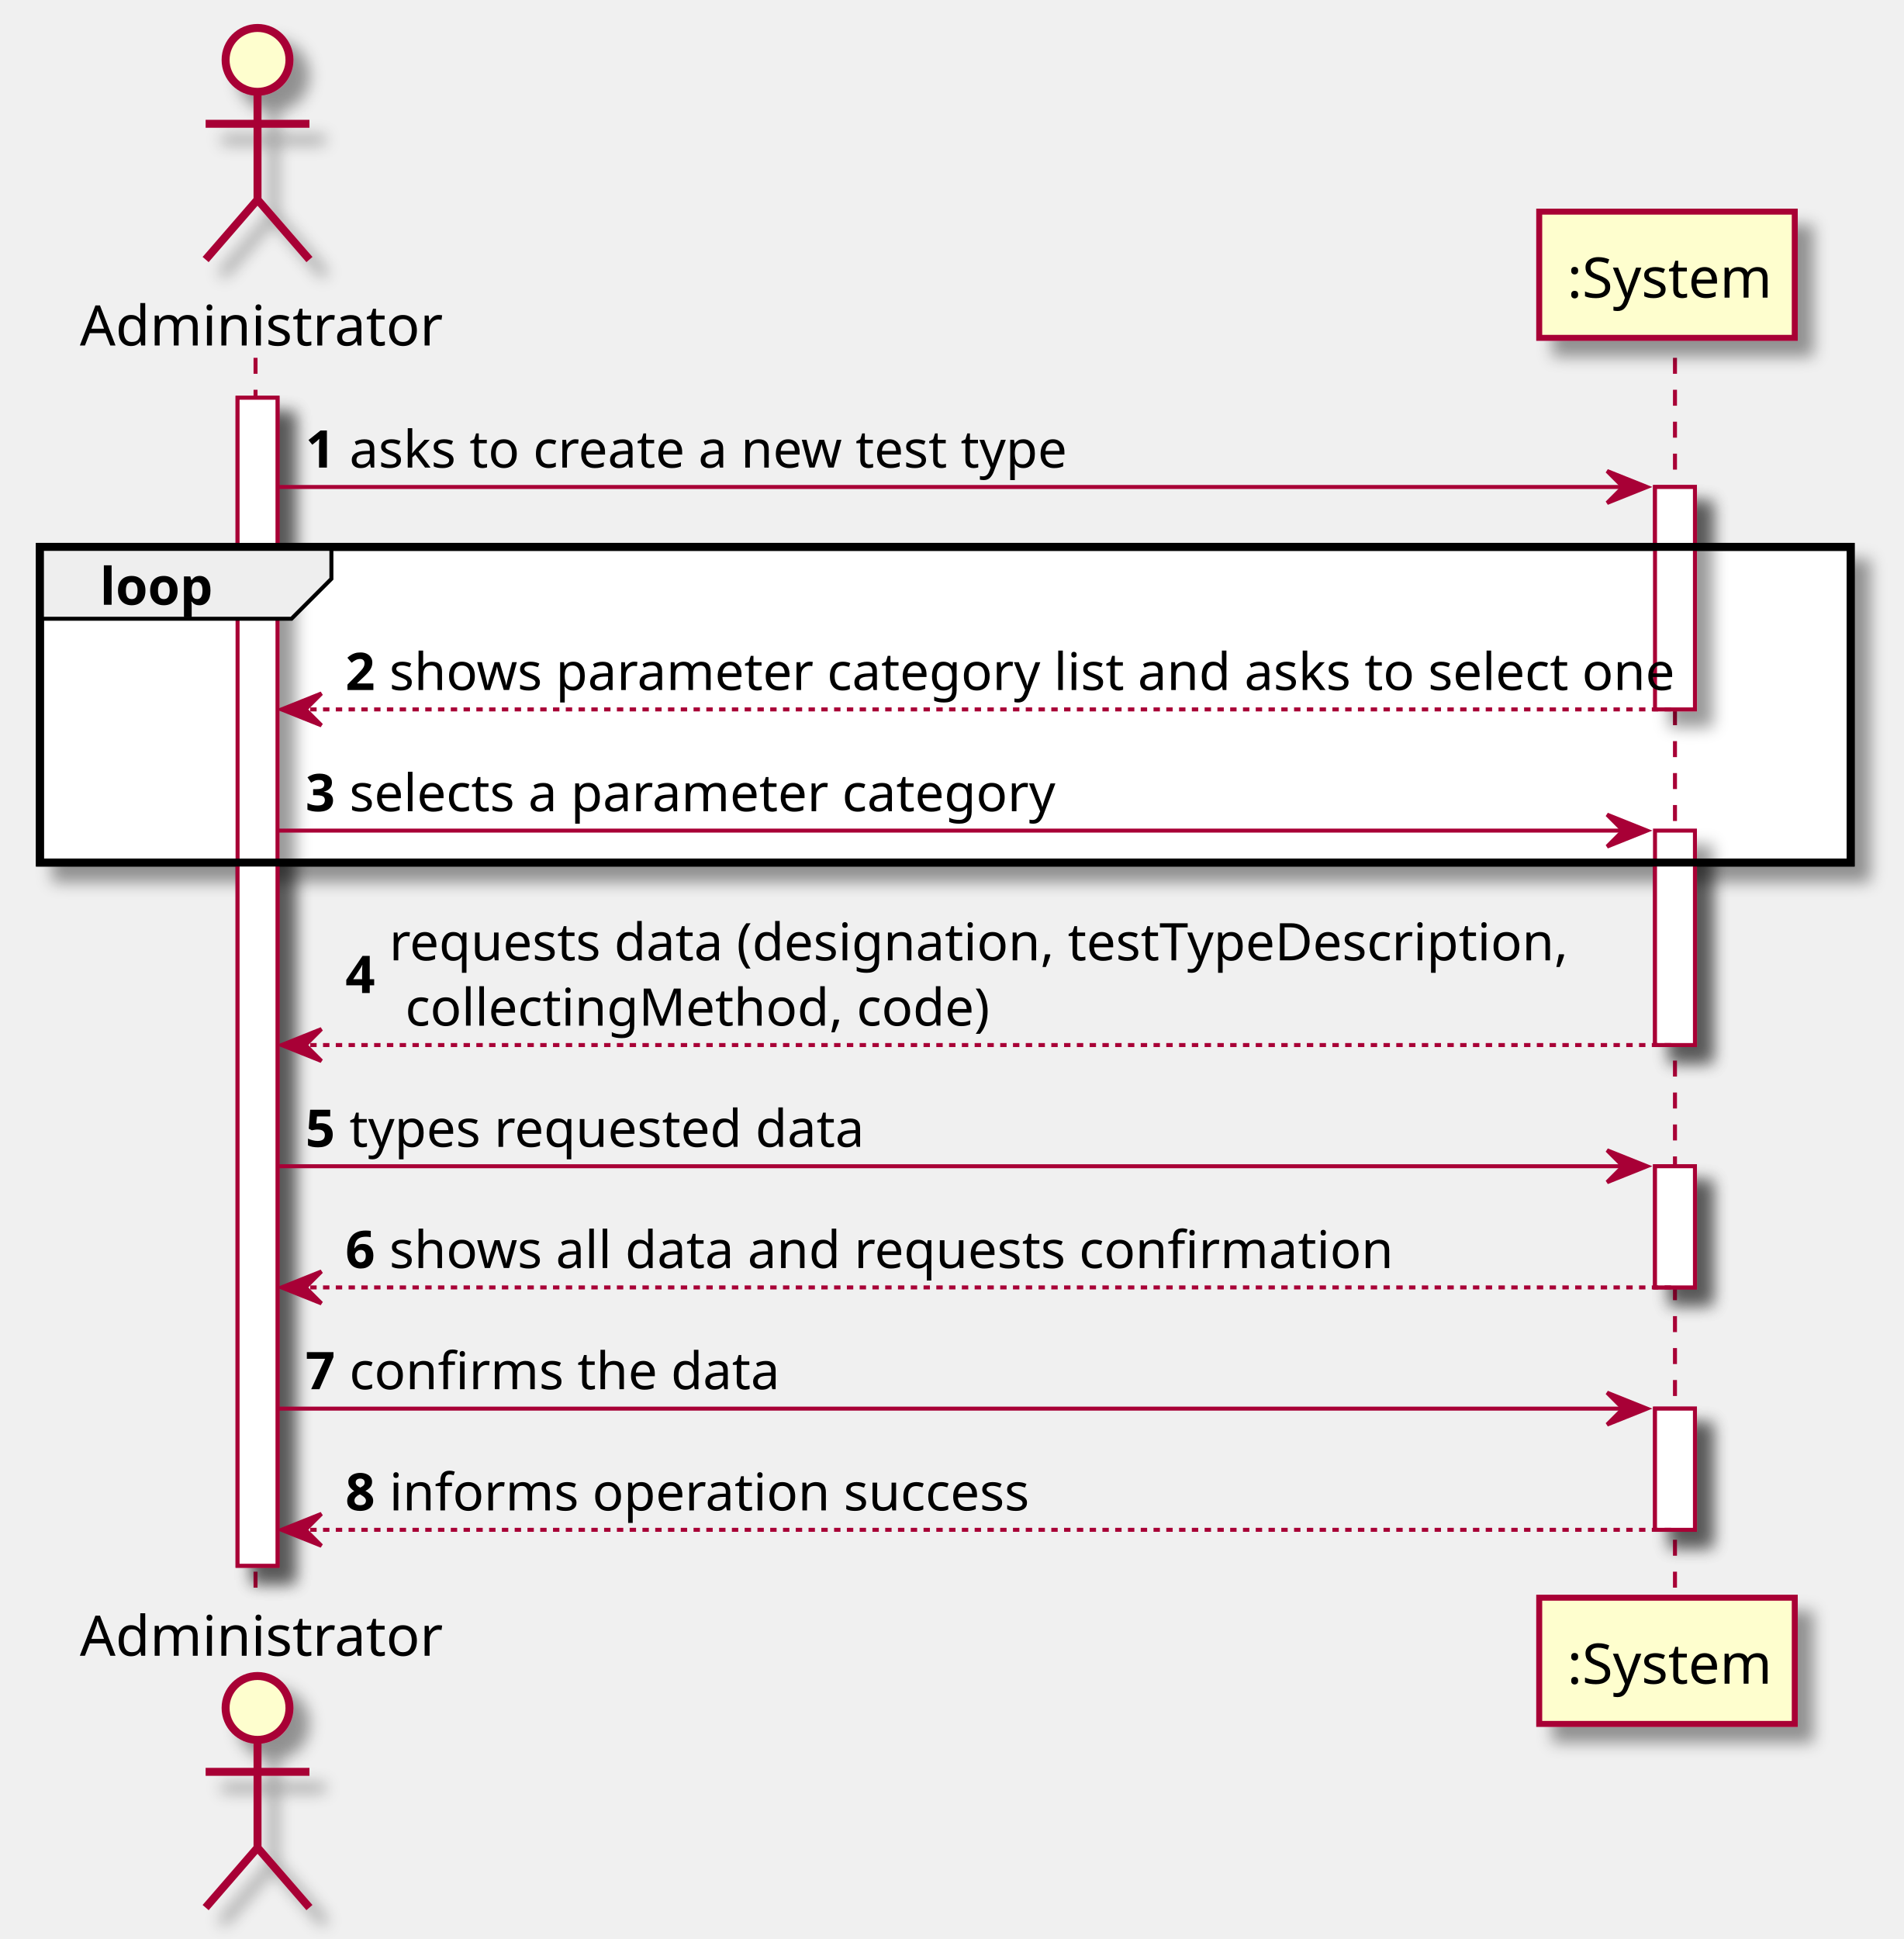
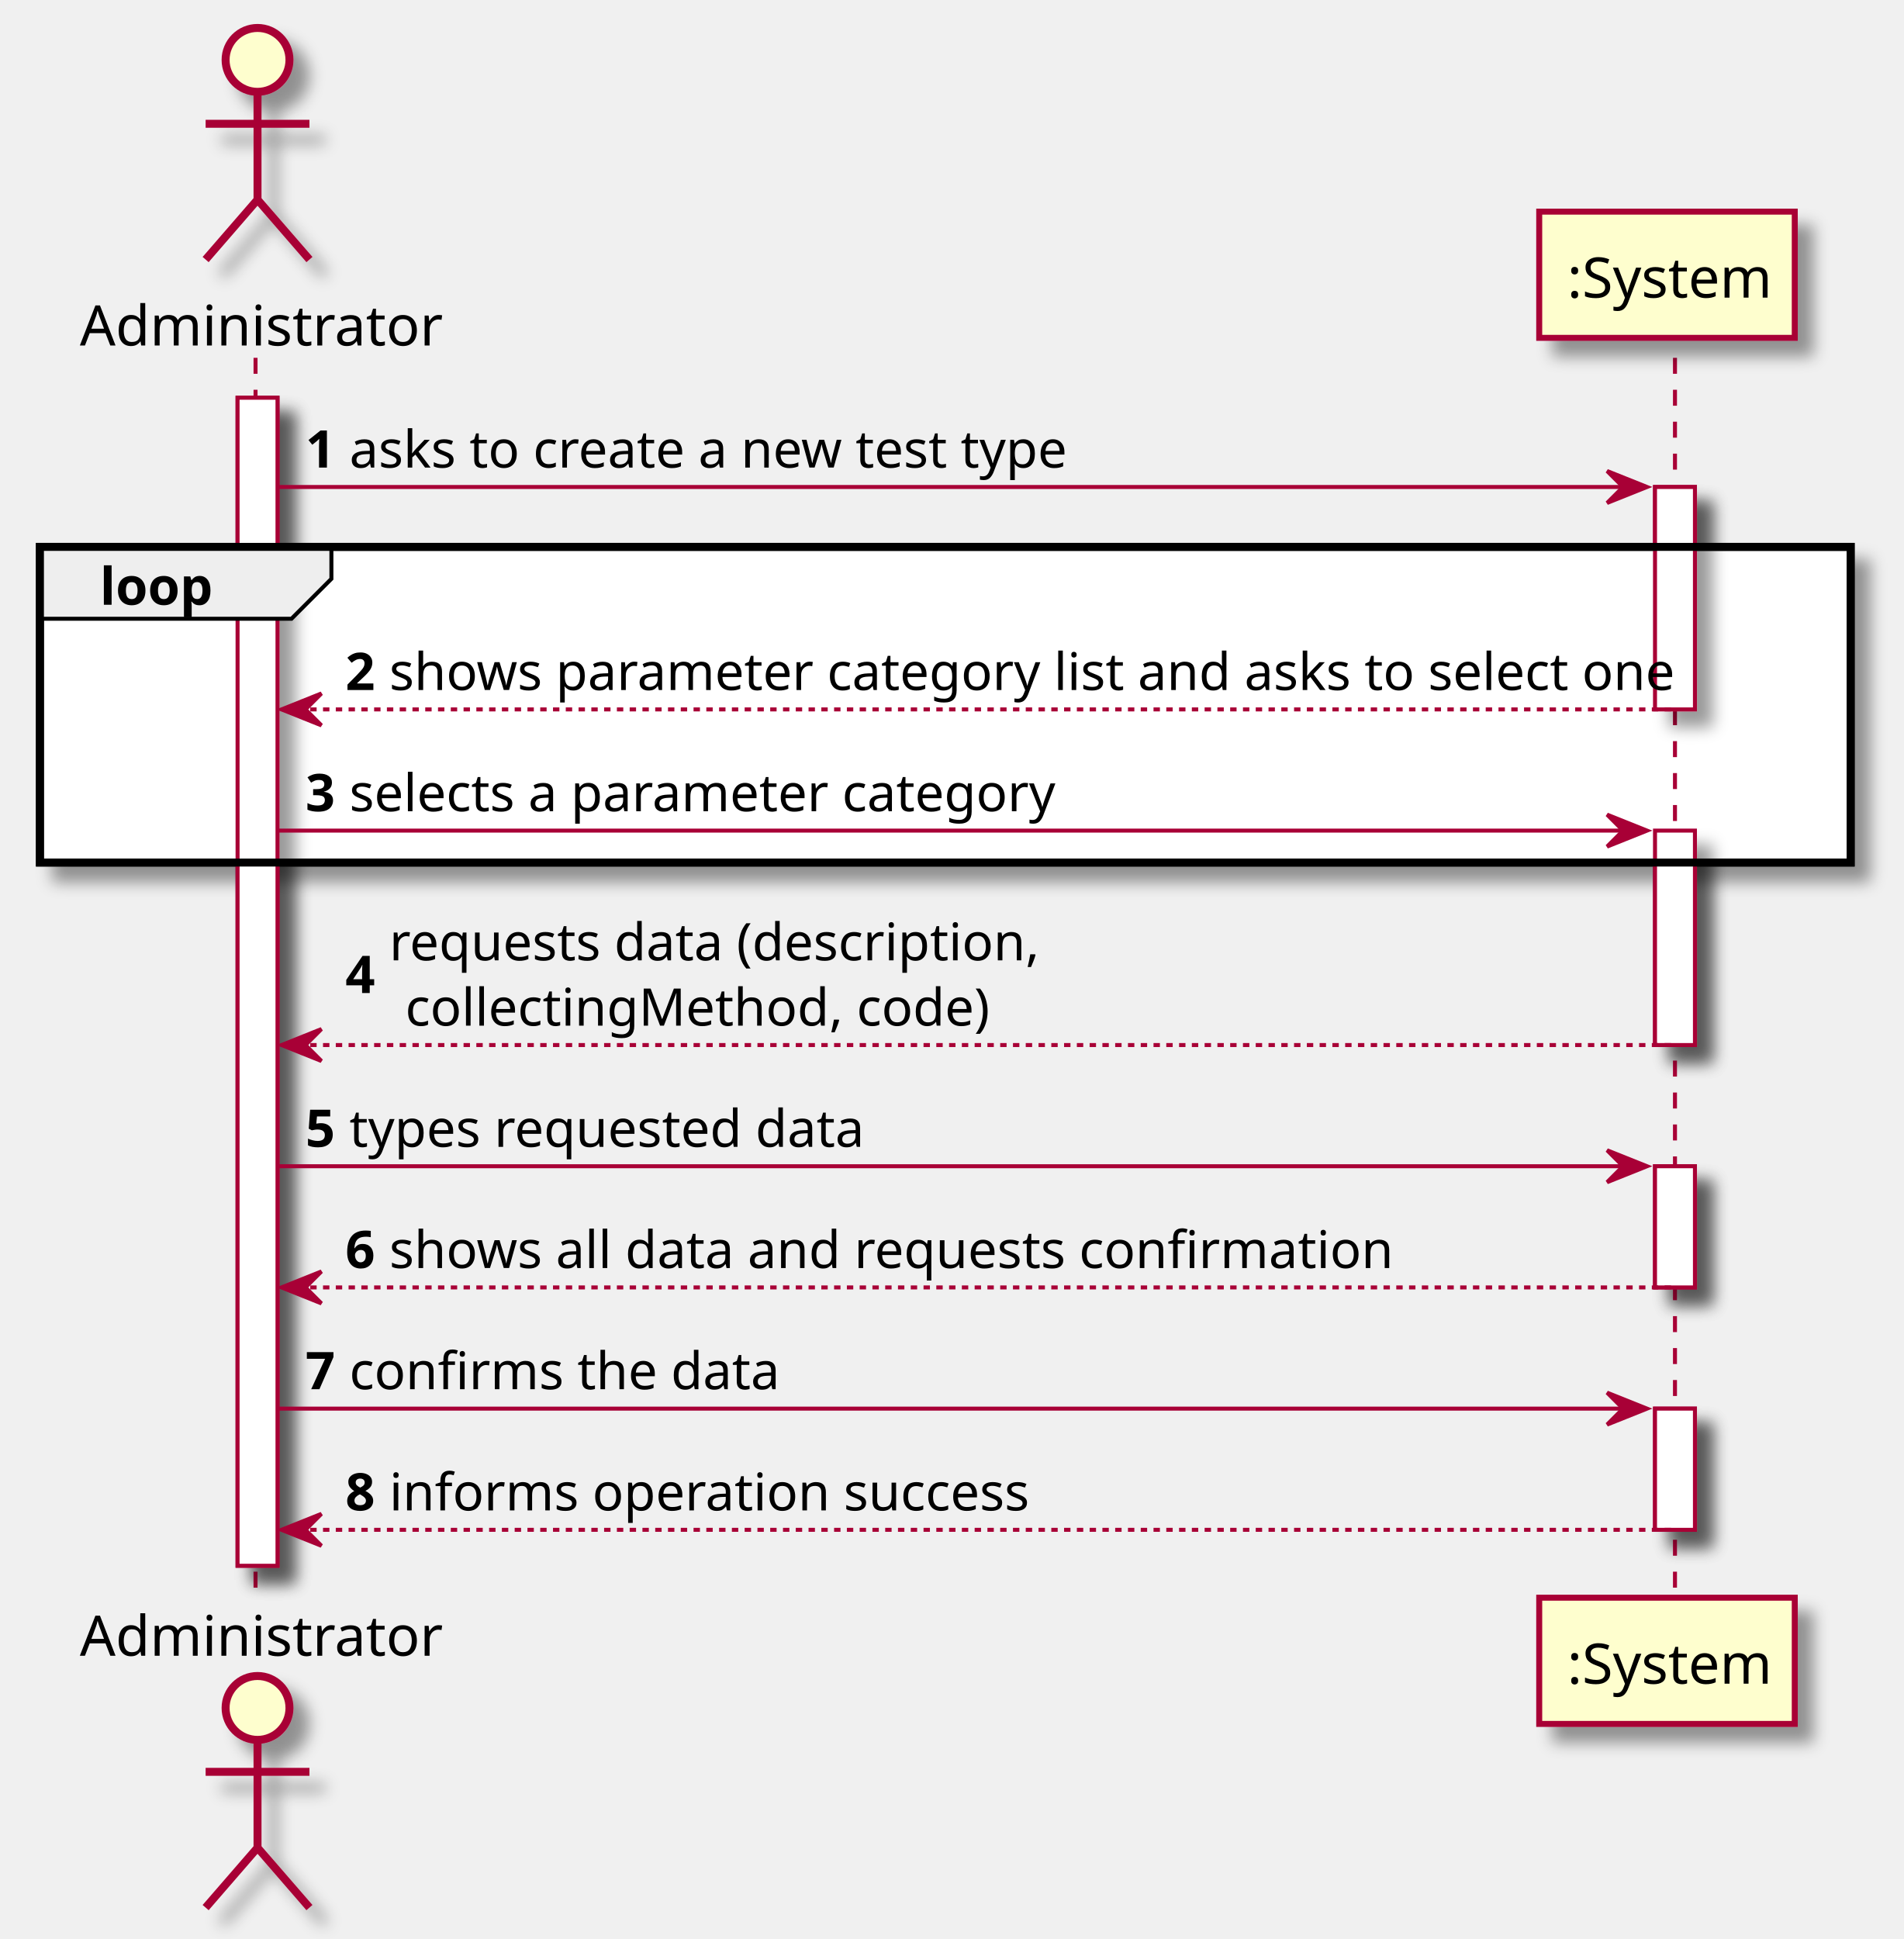
<svg xmlns="http://www.w3.org/2000/svg" contentScriptType="application/ecmascript" contentStyleType="text/css" height="607.5px" preserveAspectRatio="none" style="width:596px;height:607px;" version="1.1" viewBox="0 0 596 607" width="596.25px" zoomAndPan="magnify">
  <defs>
-     <filter height="300%" id="f2x7xbalrl0yg" width="300%" x="-1" y="-1">
+     <filter height="300%" id="f1xujc69i1w9zd" width="300%" x="-1" y="-1">
      <feGaussianBlur result="blurOut" stdDeviation="2.5" />
      <feColorMatrix in="blurOut" result="blurOut2" type="matrix" values="0 0 0 0 0 0 0 0 0 0 0 0 0 0 0 0 0 0 .4 0" />
      <feOffset dx="5.0" dy="5.0" in="blurOut2" result="blurOut3" />
      <feBlend in="SourceGraphic" in2="blurOut3" mode="normal" />
    </filter>
  </defs>
  <g>
-     <rect fill="#FFFFFF" filter="url(#f2x7xbalrl0yg)" height="365.644" style="stroke:#A80036;stroke-width:1.25;" width="12.5" x="74.375" y="124.512" />
-     <rect fill="#FFFFFF" filter="url(#f2x7xbalrl0yg)" height="69.629" style="stroke:#A80036;stroke-width:1.25;" width="12.5" x="518.125" y="152.451" />
-     <rect fill="#FFFFFF" filter="url(#f2x7xbalrl0yg)" height="67.129" style="stroke:#A80036;stroke-width:1.25;" width="12.5" x="518.125" y="260.019" />
-     <rect fill="#FFFFFF" filter="url(#f2x7xbalrl0yg)" height="37.94" style="stroke:#A80036;stroke-width:1.25;" width="12.5" x="518.125" y="365.088" />
-     <rect fill="#FFFFFF" filter="url(#f2x7xbalrl0yg)" height="37.94" style="stroke:#A80036;stroke-width:1.25;" width="12.5" x="518.125" y="440.967" />
-     <rect fill="#FFFFFF" filter="url(#f2x7xbalrl0yg)" height="98.818" style="stroke:#000000;stroke-width:2.5;" width="566.875" x="12.5" y="171.201" />
+     <rect fill="#FFFFFF" filter="url(#f1xujc69i1w9zd)" height="365.644" style="stroke:#A80036;stroke-width:1.25;" width="12.5" x="74.375" y="124.512" />
+     <rect fill="#FFFFFF" filter="url(#f1xujc69i1w9zd)" height="69.629" style="stroke:#A80036;stroke-width:1.25;" width="12.5" x="518.125" y="152.451" />
+     <rect fill="#FFFFFF" filter="url(#f1xujc69i1w9zd)" height="67.129" style="stroke:#A80036;stroke-width:1.25;" width="12.5" x="518.125" y="260.019" />
+     <rect fill="#FFFFFF" filter="url(#f1xujc69i1w9zd)" height="37.94" style="stroke:#A80036;stroke-width:1.25;" width="12.5" x="518.125" y="365.088" />
+     <rect fill="#FFFFFF" filter="url(#f1xujc69i1w9zd)" height="37.94" style="stroke:#A80036;stroke-width:1.25;" width="12.5" x="518.125" y="440.967" />
+     <rect fill="#FFFFFF" filter="url(#f1xujc69i1w9zd)" height="98.818" style="stroke:#000000;stroke-width:2.5;" width="566.875" x="12.5" y="171.201" />
    <line style="stroke:#A80036;stroke-width:1.25;stroke-dasharray:5.0,5.0;" x1="80" x2="80" y1="112.012" y2="501.406" />
    <line style="stroke:#A80036;stroke-width:1.25;stroke-dasharray:5.0,5.0;" x1="524.375" x2="524.375" y1="112.012" y2="501.406" />
    <text fill="#000000" font-family="sans-serif" font-size="17.5" lengthAdjust="spacing" textLength="103.75" x="25" y="108.166">Administrator</text>
-     <ellipse cx="80.625" cy="18.75" fill="#FEFECE" filter="url(#f2x7xbalrl0yg)" rx="10" ry="10" style="stroke:#A80036;stroke-width:2.5;" />
-     <path d="M80.625,28.75 L80.625,62.5 M64.375,38.75 L96.875,38.75 M80.625,62.5 L64.375,81.25 M80.625,62.5 L96.875,81.25 " fill="none" filter="url(#f2x7xbalrl0yg)" style="stroke:#A80036;stroke-width:2.5;" />
+     <ellipse cx="80.625" cy="18.75" fill="#FEFECE" filter="url(#f1xujc69i1w9zd)" rx="10" ry="10" style="stroke:#A80036;stroke-width:2.5;" />
+     <path d="M80.625,28.75 L80.625,62.5 M64.375,38.75 L96.875,38.75 M80.625,62.5 L64.375,81.25 M80.625,62.5 L96.875,81.25 " fill="none" filter="url(#f1xujc69i1w9zd)" style="stroke:#A80036;stroke-width:2.5;" />
    <text fill="#000000" font-family="sans-serif" font-size="17.5" lengthAdjust="spacing" textLength="103.75" x="25" y="518.323">Administrator</text>
-     <ellipse cx="80.625" cy="534.668" fill="#FEFECE" filter="url(#f2x7xbalrl0yg)" rx="10" ry="10" style="stroke:#A80036;stroke-width:2.5;" />
-     <path d="M80.625,544.668 L80.625,578.418 M64.375,554.668 L96.875,554.668 M80.625,578.418 L64.375,597.168 M80.625,578.418 L96.875,597.168 " fill="none" filter="url(#f2x7xbalrl0yg)" style="stroke:#A80036;stroke-width:2.5;" />
-     <rect fill="#FEFECE" filter="url(#f2x7xbalrl0yg)" height="39.512" style="stroke:#A80036;stroke-width:1.875;" width="80" x="481.875" y="66.25" />
+     <ellipse cx="80.625" cy="534.668" fill="#FEFECE" filter="url(#f1xujc69i1w9zd)" rx="10" ry="10" style="stroke:#A80036;stroke-width:2.5;" />
+     <path d="M80.625,544.668 L80.625,578.418 M64.375,554.668 L96.875,554.668 M80.625,578.418 L64.375,597.168 M80.625,578.418 L96.875,597.168 " fill="none" filter="url(#f1xujc69i1w9zd)" style="stroke:#A80036;stroke-width:2.5;" />
+     <rect fill="#FEFECE" filter="url(#f1xujc69i1w9zd)" height="39.512" style="stroke:#A80036;stroke-width:1.875;" width="80" x="481.875" y="66.25" />
    <text fill="#000000" font-family="sans-serif" font-size="17.5" lengthAdjust="spacing" textLength="62.5" x="490.625" y="93.166">:System</text>
-     <rect fill="#FEFECE" filter="url(#f2x7xbalrl0yg)" height="39.512" style="stroke:#A80036;stroke-width:1.875;" width="80" x="481.875" y="500.156" />
+     <rect fill="#FEFECE" filter="url(#f1xujc69i1w9zd)" height="39.512" style="stroke:#A80036;stroke-width:1.875;" width="80" x="481.875" y="500.156" />
    <text fill="#000000" font-family="sans-serif" font-size="17.5" lengthAdjust="spacing" textLength="62.5" x="490.625" y="527.073">:System</text>
-     <rect fill="#FFFFFF" filter="url(#f2x7xbalrl0yg)" height="365.644" style="stroke:#A80036;stroke-width:1.25;" width="12.5" x="74.375" y="124.512" />
-     <rect fill="#FFFFFF" filter="url(#f2x7xbalrl0yg)" height="69.629" style="stroke:#A80036;stroke-width:1.25;" width="12.5" x="518.125" y="152.451" />
-     <rect fill="#FFFFFF" filter="url(#f2x7xbalrl0yg)" height="67.129" style="stroke:#A80036;stroke-width:1.25;" width="12.5" x="518.125" y="260.019" />
-     <rect fill="#FFFFFF" filter="url(#f2x7xbalrl0yg)" height="37.94" style="stroke:#A80036;stroke-width:1.25;" width="12.5" x="518.125" y="365.088" />
-     <rect fill="#FFFFFF" filter="url(#f2x7xbalrl0yg)" height="37.94" style="stroke:#A80036;stroke-width:1.25;" width="12.5" x="518.125" y="440.967" />
+     <rect fill="#FFFFFF" filter="url(#f1xujc69i1w9zd)" height="365.644" style="stroke:#A80036;stroke-width:1.25;" width="12.5" x="74.375" y="124.512" />
+     <rect fill="#FFFFFF" filter="url(#f1xujc69i1w9zd)" height="69.629" style="stroke:#A80036;stroke-width:1.25;" width="12.5" x="518.125" y="152.451" />
+     <rect fill="#FFFFFF" filter="url(#f1xujc69i1w9zd)" height="67.129" style="stroke:#A80036;stroke-width:1.25;" width="12.5" x="518.125" y="260.019" />
+     <rect fill="#FFFFFF" filter="url(#f1xujc69i1w9zd)" height="37.94" style="stroke:#A80036;stroke-width:1.25;" width="12.5" x="518.125" y="365.088" />
+     <rect fill="#FFFFFF" filter="url(#f1xujc69i1w9zd)" height="37.94" style="stroke:#A80036;stroke-width:1.25;" width="12.5" x="518.125" y="440.967" />
    <polygon fill="#A80036" points="503.125,147.451,515.625,152.451,503.125,157.451,508.125,152.451" style="stroke:#A80036;stroke-width:1.25;" />
    <line style="stroke:#A80036;stroke-width:1.25;" x1="86.875" x2="510.625" y1="152.451" y2="152.451" />
    <text fill="#000000" font-family="sans-serif" font-size="16.25" font-weight="bold" lengthAdjust="spacing" textLength="8.75" x="95.625" y="146.381">1</text>
    <text fill="#000000" font-family="sans-serif" font-size="16.25" lengthAdjust="spacing" textLength="220" x="109.375" y="146.381">asks to create a new test type</text>
    <path d="M12.5,171.201 L103.75,171.201 L103.75,181.201 L91.25,193.701 L12.5,193.701 L12.5,171.201 " fill="#EEEEEE" style="stroke:#000000;stroke-width:1.25;" />
    <rect fill="none" height="98.818" style="stroke:#000000;stroke-width:2.5;" width="566.875" x="12.5" y="171.201" />
    <text fill="#000000" font-family="sans-serif" font-size="16.25" font-weight="bold" lengthAdjust="spacing" textLength="35" x="31.25" y="189.32">loop</text>
    <polygon fill="#A80036" points="100.625,217.08,88.125,222.08,100.625,227.08,95.625,222.08" style="stroke:#A80036;stroke-width:1.25;" />
    <line style="stroke:#A80036;stroke-width:1.25;stroke-dasharray:2.0,2.0;" x1="93.125" x2="523.125" y1="222.08" y2="222.08" />
    <text fill="#000000" font-family="sans-serif" font-size="16.25" font-weight="bold" lengthAdjust="spacing" textLength="8.75" x="108.125" y="216.01">2</text>
    <text fill="#000000" font-family="sans-serif" font-size="16.25" lengthAdjust="spacing" textLength="387.5" x="121.875" y="216.01">shows parameter category list and asks to select one</text>
    <polygon fill="#A80036" points="503.125,255.019,515.625,260.019,503.125,265.019,508.125,260.019" style="stroke:#A80036;stroke-width:1.25;" />
    <line style="stroke:#A80036;stroke-width:1.25;" x1="86.875" x2="510.625" y1="260.019" y2="260.019" />
    <text fill="#000000" font-family="sans-serif" font-size="16.25" font-weight="bold" lengthAdjust="spacing" textLength="8.75" x="95.625" y="253.949">3</text>
    <text fill="#000000" font-family="sans-serif" font-size="16.25" lengthAdjust="spacing" textLength="211.25" x="109.375" y="253.949">selects a parameter category</text>
    <polygon fill="#A80036" points="100.625,322.148,88.125,327.148,100.625,332.148,95.625,327.148" style="stroke:#A80036;stroke-width:1.25;" />
    <line style="stroke:#A80036;stroke-width:1.25;stroke-dasharray:2.0,2.0;" x1="93.125" x2="523.125" y1="327.148" y2="327.148" />
    <text fill="#000000" font-family="sans-serif" font-size="16.25" font-weight="bold" lengthAdjust="spacing" textLength="8.75" x="108.125" y="310.858">4</text>
-     <text fill="#000000" font-family="sans-serif" font-size="16.25" lengthAdjust="spacing" textLength="350" x="121.875" y="300.638">requests data (designation, testTypeDescription,</text>
+     <text fill="#000000" font-family="sans-serif" font-size="16.25" lengthAdjust="spacing" textLength="192.5" x="121.875" y="300.638">requests data (description,</text>
    <text fill="#000000" font-family="sans-serif" font-size="16.25" lengthAdjust="spacing" textLength="172.5" x="126.875" y="321.078">collectingMethod, code)</text>
    <polygon fill="#A80036" points="503.125,360.088,515.625,365.088,503.125,370.088,508.125,365.088" style="stroke:#A80036;stroke-width:1.25;" />
    <line style="stroke:#A80036;stroke-width:1.25;" x1="86.875" x2="510.625" y1="365.088" y2="365.088" />
    <text fill="#000000" font-family="sans-serif" font-size="16.25" font-weight="bold" lengthAdjust="spacing" textLength="8.75" x="95.625" y="359.017">5</text>
    <text fill="#000000" font-family="sans-serif" font-size="16.25" lengthAdjust="spacing" textLength="152.5" x="109.375" y="359.017">types requested data</text>
    <polygon fill="#A80036" points="100.625,398.027,88.125,403.027,100.625,408.027,95.625,403.027" style="stroke:#A80036;stroke-width:1.25;" />
    <line style="stroke:#A80036;stroke-width:1.25;stroke-dasharray:2.0,2.0;" x1="93.125" x2="523.125" y1="403.027" y2="403.027" />
    <text fill="#000000" font-family="sans-serif" font-size="16.25" font-weight="bold" lengthAdjust="spacing" textLength="8.75" x="108.125" y="396.957">6</text>
    <text fill="#000000" font-family="sans-serif" font-size="16.25" lengthAdjust="spacing" textLength="295" x="121.875" y="396.957">shows all data and requests confirmation</text>
    <polygon fill="#A80036" points="503.125,435.967,515.625,440.967,503.125,445.967,508.125,440.967" style="stroke:#A80036;stroke-width:1.25;" />
    <line style="stroke:#A80036;stroke-width:1.25;" x1="86.875" x2="510.625" y1="440.967" y2="440.967" />
    <text fill="#000000" font-family="sans-serif" font-size="16.25" font-weight="bold" lengthAdjust="spacing" textLength="8.75" x="95.625" y="434.896">7</text>
    <text fill="#000000" font-family="sans-serif" font-size="16.25" lengthAdjust="spacing" textLength="125" x="109.375" y="434.896">confirms the data</text>
    <polygon fill="#A80036" points="100.625,473.906,88.125,478.906,100.625,483.906,95.625,478.906" style="stroke:#A80036;stroke-width:1.25;" />
    <line style="stroke:#A80036;stroke-width:1.25;stroke-dasharray:2.0,2.0;" x1="93.125" x2="523.125" y1="478.906" y2="478.906" />
    <text fill="#000000" font-family="sans-serif" font-size="16.25" font-weight="bold" lengthAdjust="spacing" textLength="8.75" x="108.125" y="472.836">8</text>
    <text fill="#000000" font-family="sans-serif" font-size="16.25" lengthAdjust="spacing" textLength="190" x="121.875" y="472.836">informs operation success</text>
  </g>
</svg>
